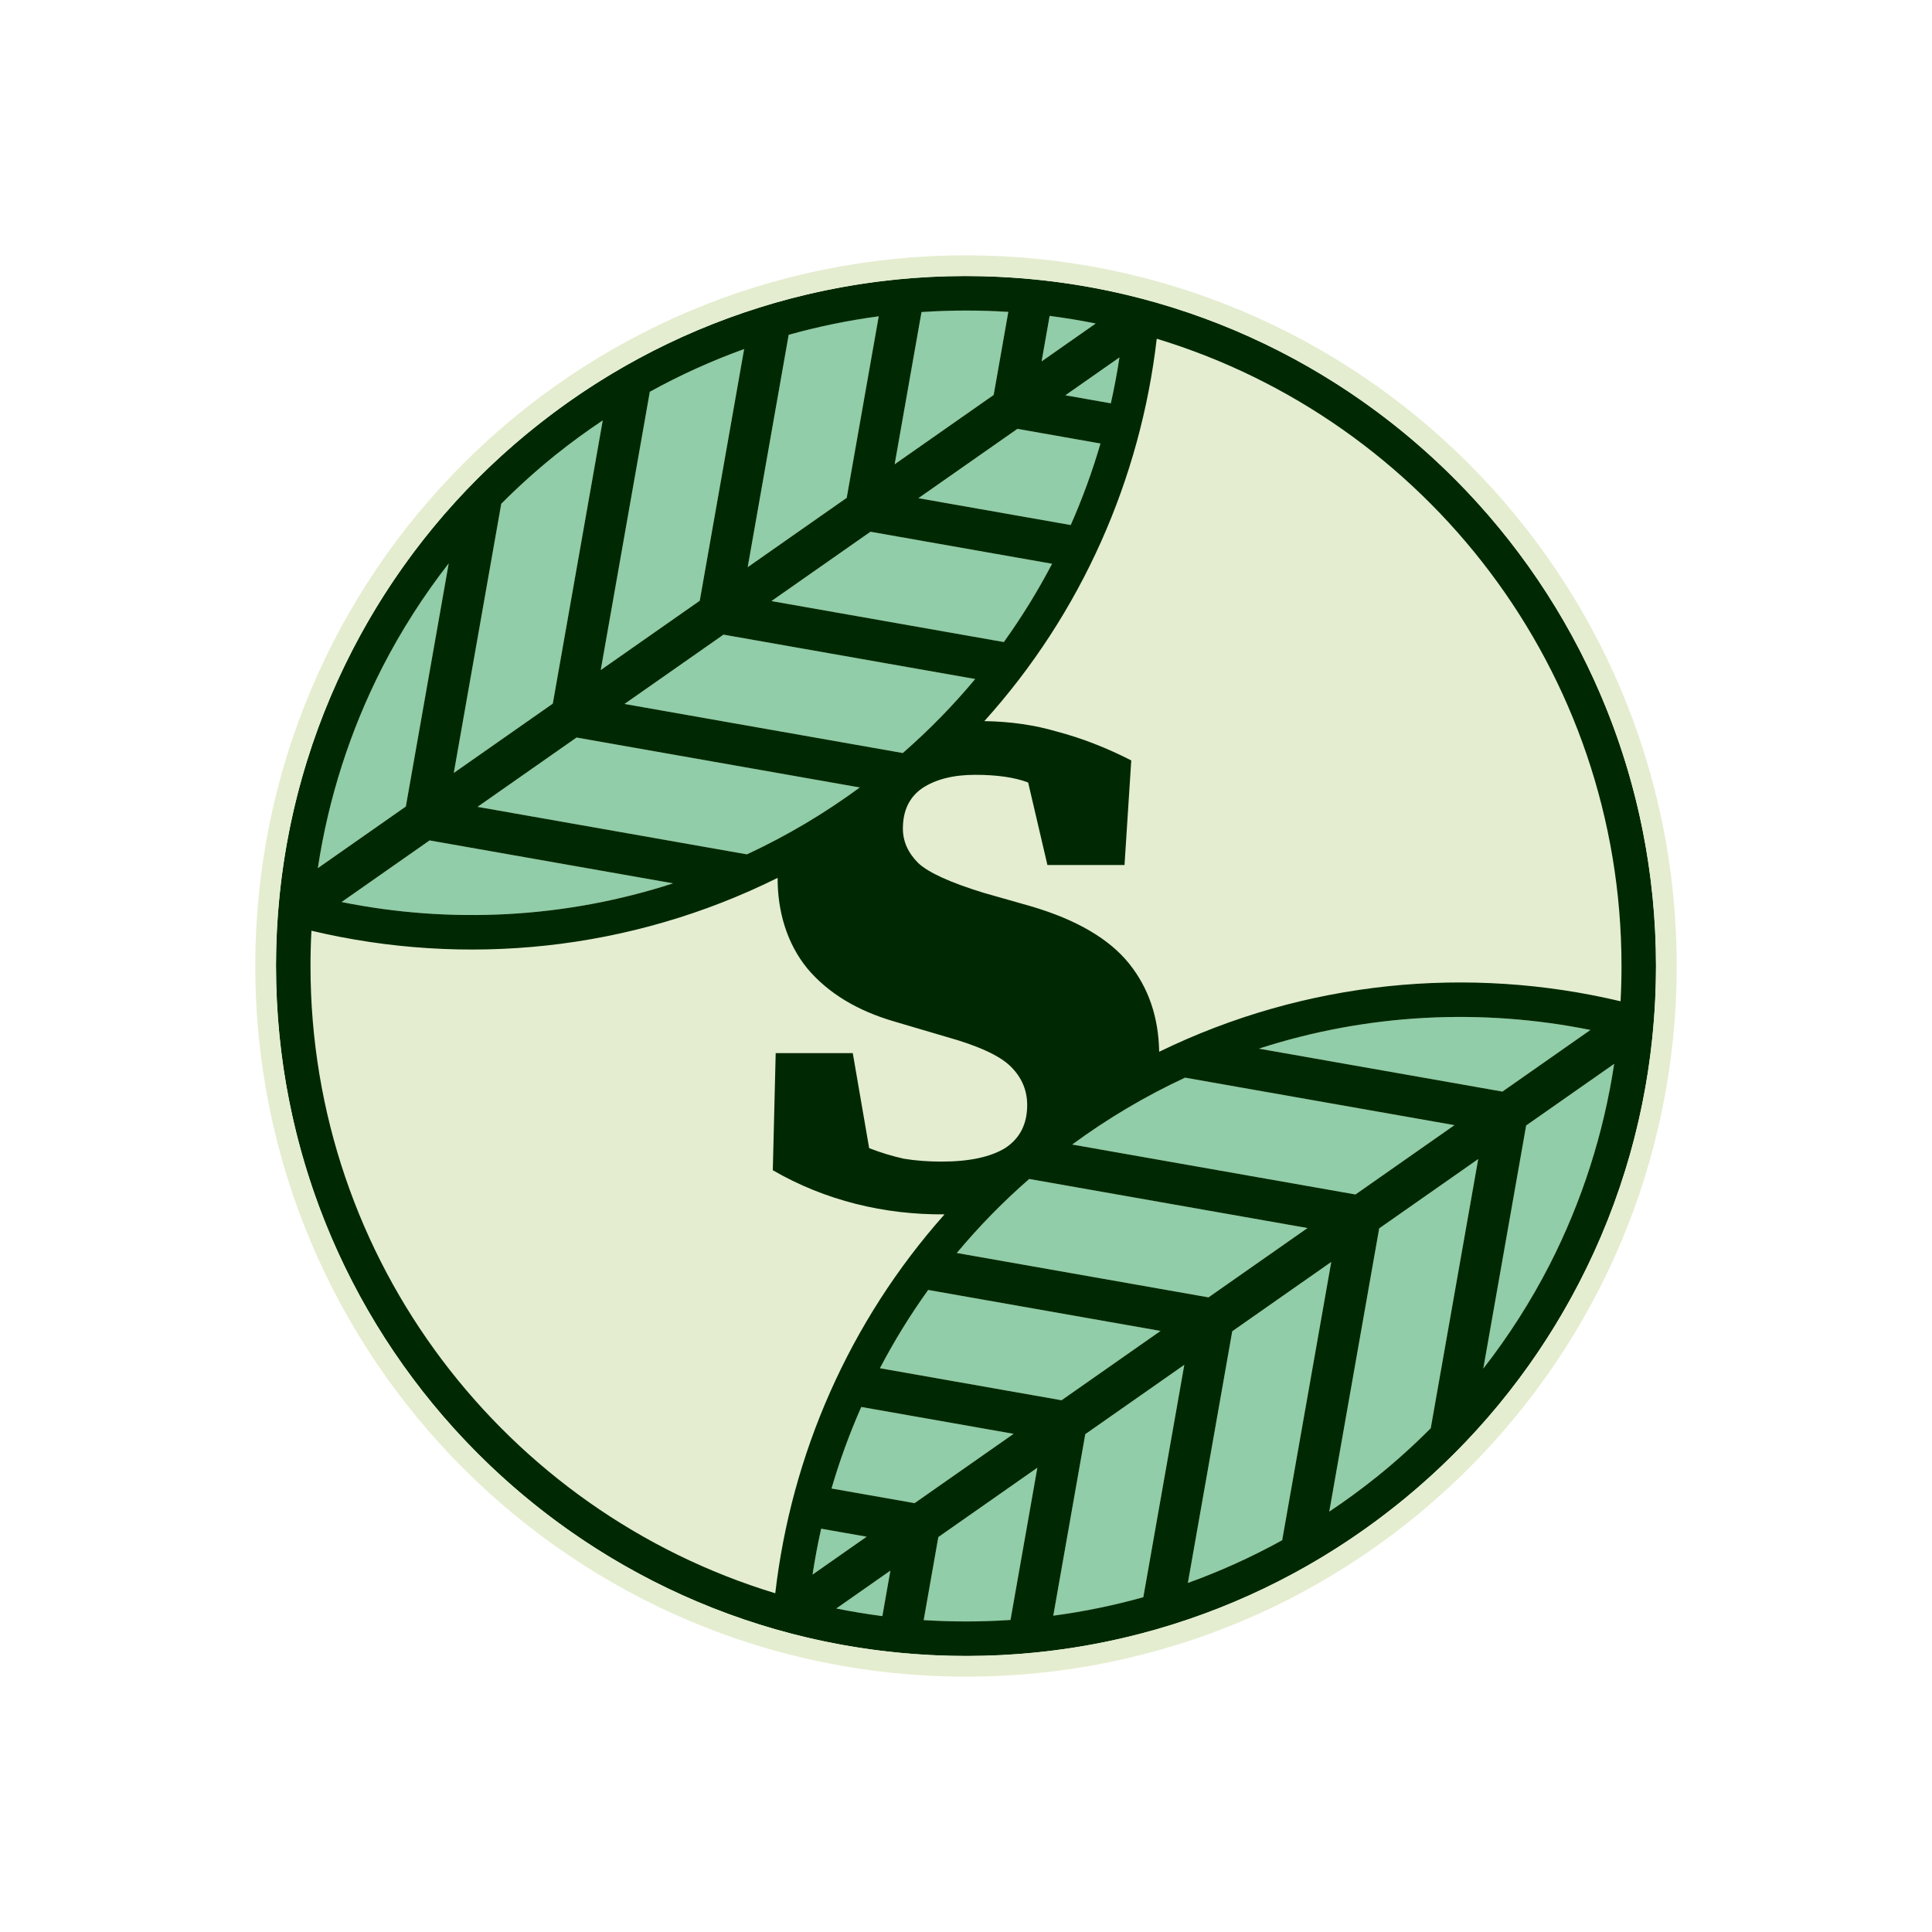
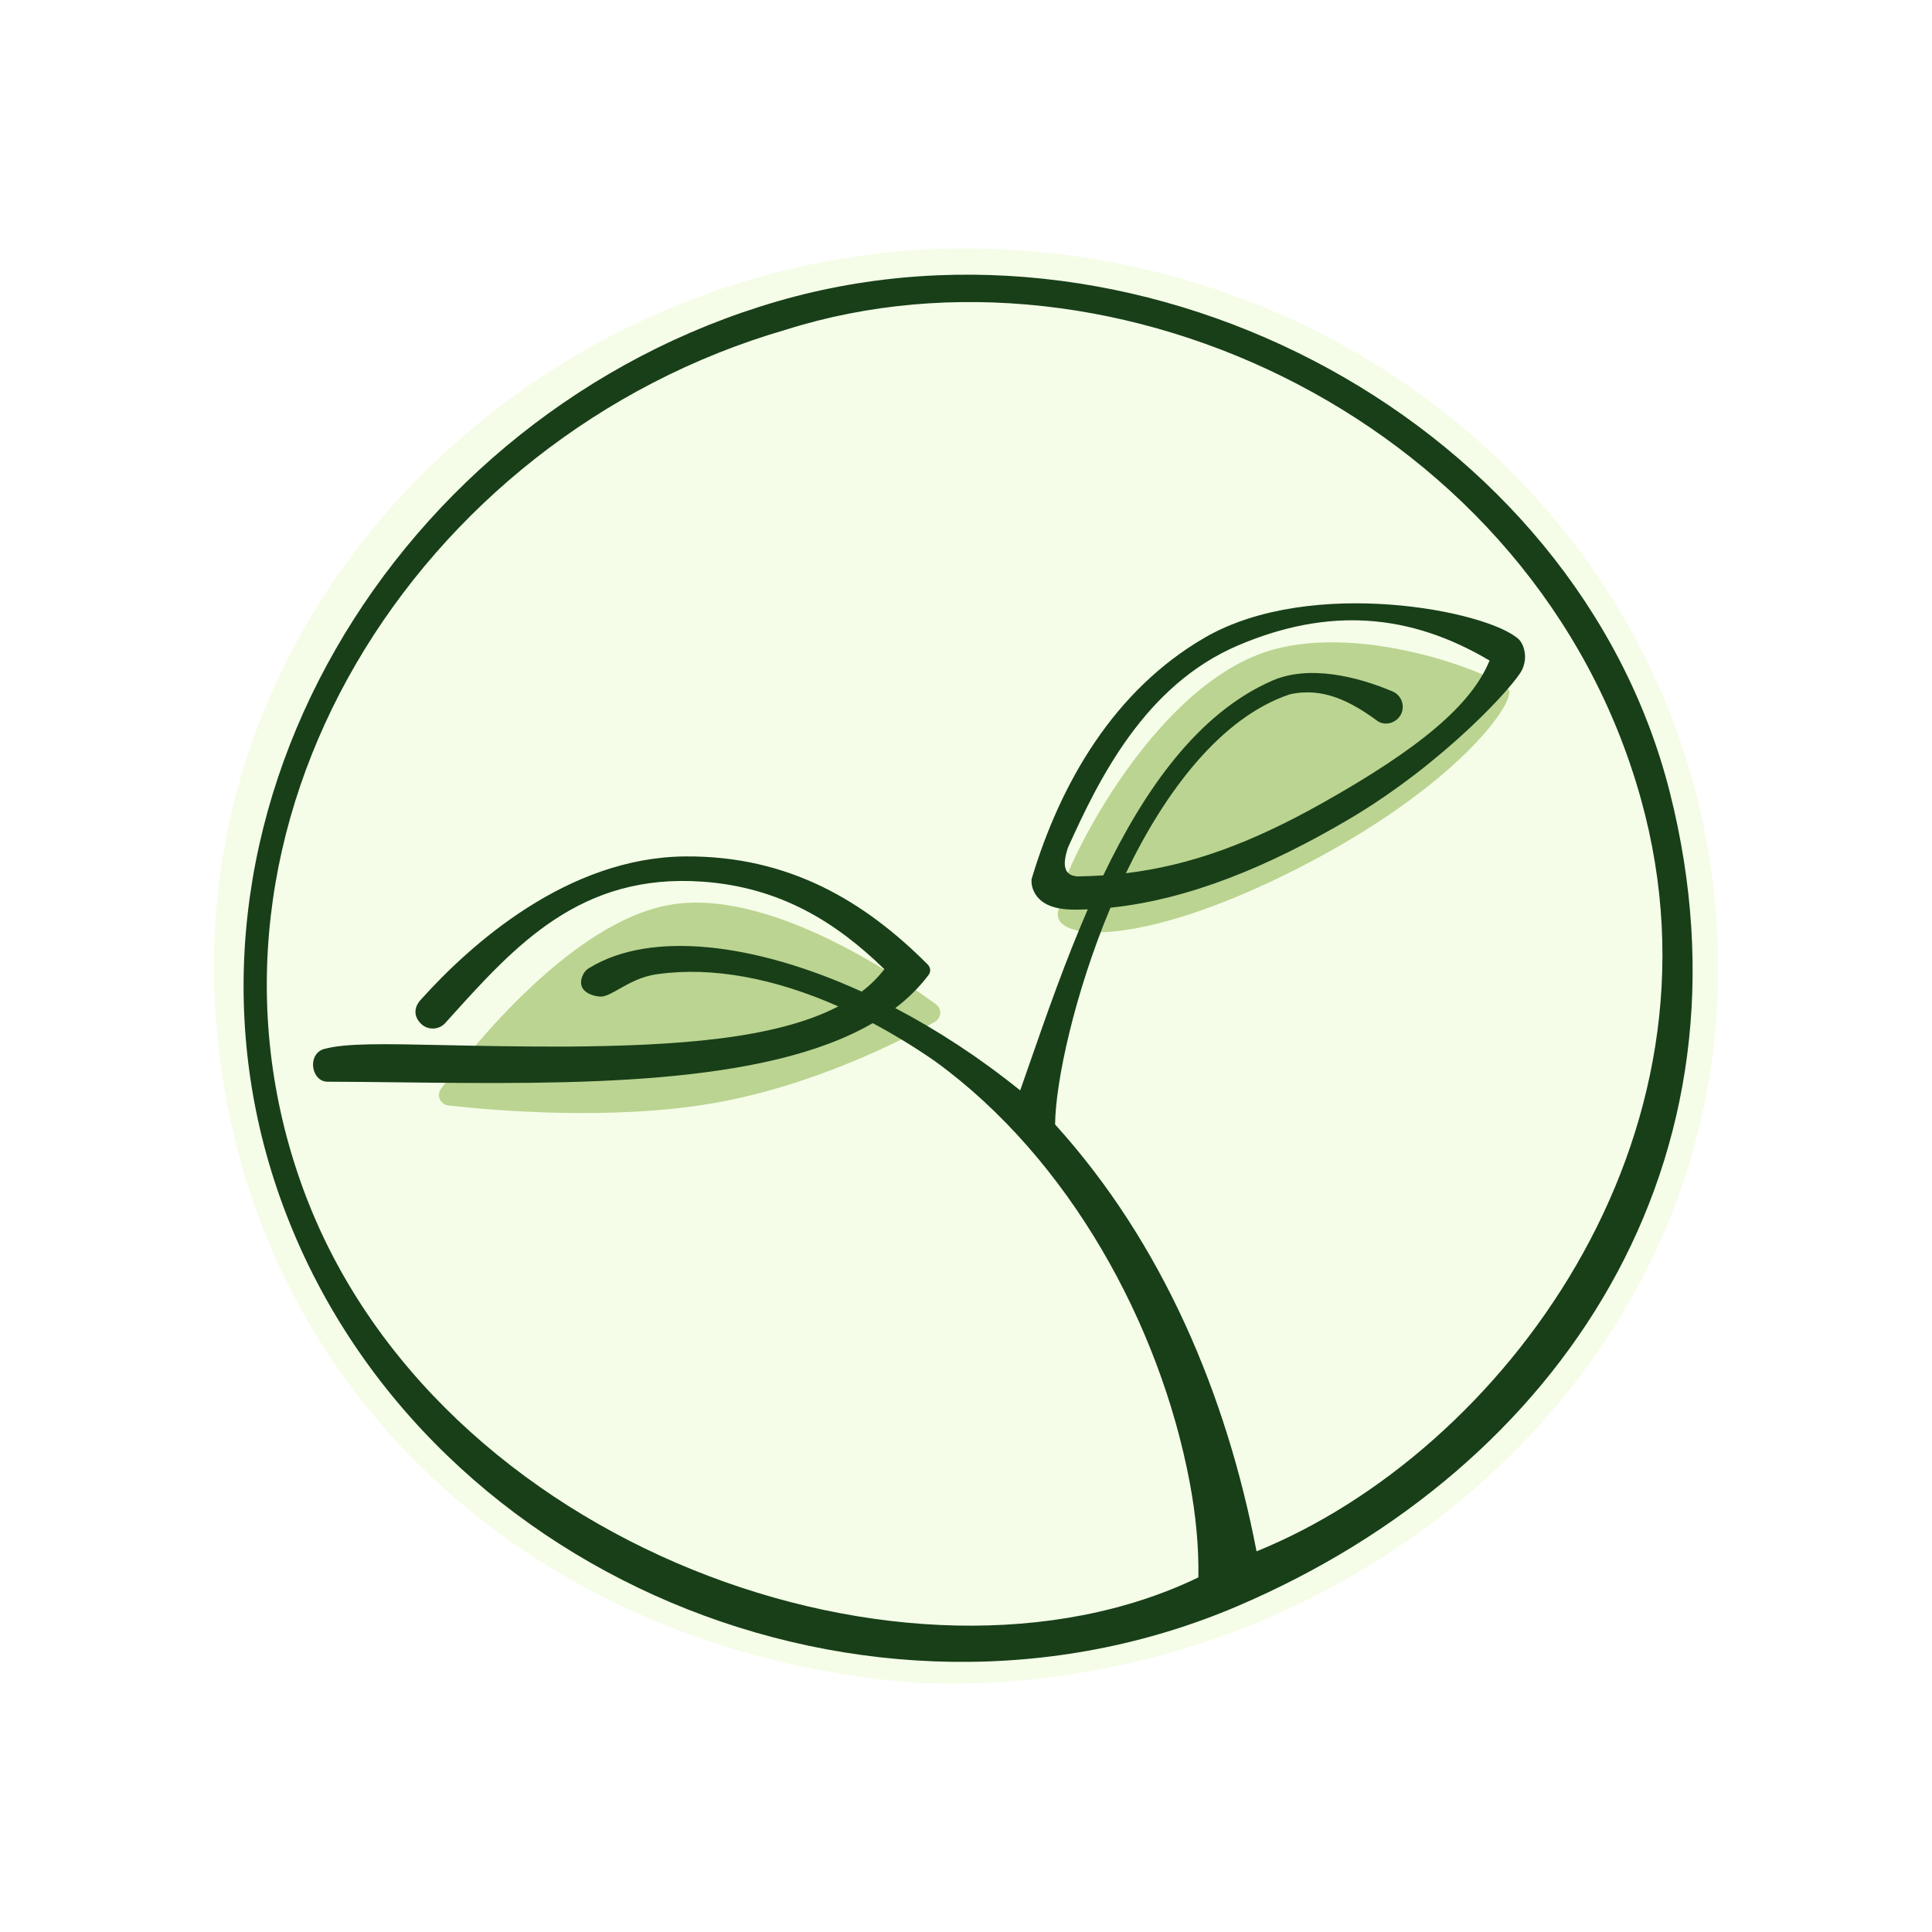
<svg xmlns="http://www.w3.org/2000/svg" width="560" height="560" viewBox="0 0 560 560" fill="none">
-   <path d="M480 280C480 390.448 390.457 479.983 280 479.983C169.543 479.983 80 390.448 80 280C80 169.553 169.543 80.017 280 80.017C390.457 80.017 480 169.553 480 280Z" fill="#E4EDCF" />
-   <path d="M238.019 443.102C237.03 447.503 236.198 451.939 235.524 456.399L251.198 445.425L238.019 443.102Z" fill="#90CDA8" />
-   <path d="M255.757 468.433L258.081 455.254L242.407 466.228C246.829 467.12 251.282 467.856 255.757 468.433Z" fill="#90CDA8" />
-   <path d="M300.677 425.431L271.982 445.521L267.737 469.595C276.095 470.142 284.499 470.138 292.892 469.576L300.677 425.431Z" fill="#90CDA8" />
-   <path d="M293.794 415.602L249.645 407.818C246.246 415.512 243.369 423.407 241.023 431.447L265.1 435.692L293.794 415.602Z" fill="#90CDA8" />
-   <path d="M255.054 396.588L307.695 405.869L336.39 385.778L269.035 373.903C263.816 381.168 259.151 388.751 255.054 396.588Z" fill="#90CDA8" />
-   <path d="M343.273 395.607L314.578 415.698L305.296 468.334C314.062 467.165 322.784 465.376 331.396 462.957L343.273 395.607Z" fill="#90CDA8" />
-   <path d="M298.322 341.733L378.986 355.955L350.291 376.045L277.337 363.183C283.675 355.58 290.675 348.401 298.322 341.733Z" fill="#90CDA8" />
-   <path d="M385.869 365.784L371.646 446.441C362.764 451.345 353.623 455.467 344.311 458.822L357.174 385.874L385.869 365.784Z" fill="#90CDA8" />
-   <path d="M310.788 331.747L392.887 346.222L421.582 326.132L343.497 312.364C331.984 317.715 321.016 324.229 310.788 331.747Z" fill="#90CDA8" />
-   <path d="M385.294 438.143C395.858 431.104 405.73 423.026 414.696 414.039L428.465 335.961L399.77 356.051L385.294 438.143Z" fill="#90CDA8" />
-   <path d="M364.911 303.956C396.306 293.79 429.426 292.177 460.987 298.542L435.483 316.399L364.911 303.956Z" fill="#90CDA8" />
-   <path d="M429.922 396.794C450.213 370.772 463.057 340.204 467.87 308.371L442.366 326.228L429.922 396.794Z" fill="#90CDA8" />
-   <path d="M130.078 163.206L117.634 233.773L92.13 251.629C96.942 219.796 109.787 189.228 130.078 163.206Z" fill="#90CDA8" />
-   <path d="M174.706 121.857L160.23 203.949L131.535 224.039L145.304 145.961C154.27 136.974 164.142 128.896 174.706 121.857Z" fill="#90CDA8" />
-   <path d="M174.131 194.216L188.354 113.559C197.236 108.655 206.377 104.533 215.689 101.178L202.826 174.126L174.131 194.216Z" fill="#90CDA8" />
-   <path d="M216.727 164.393L228.604 97.043C237.216 94.624 245.938 92.835 254.704 91.666L245.422 144.302L216.727 164.393Z" fill="#90CDA8" />
-   <path d="M259.323 134.569L288.017 114.479L292.263 90.404C283.905 89.858 275.501 89.862 267.108 90.424L259.323 134.569Z" fill="#90CDA8" />
-   <path d="M304.243 91.567C308.718 92.144 313.171 92.88 317.593 93.772L301.919 104.746L304.243 91.567Z" fill="#90CDA8" />
-   <path d="M321.981 116.898C322.97 112.497 323.802 108.061 324.476 103.601L308.802 114.575L321.981 116.898Z" fill="#90CDA8" />
-   <path d="M266.206 144.398L310.355 152.182C313.754 144.488 316.631 136.593 318.977 128.553L294.9 124.308L266.206 144.398Z" fill="#90CDA8" />
-   <path d="M304.946 163.413L252.304 154.131L223.61 174.222L290.965 186.097C296.184 178.832 300.848 171.249 304.946 163.413Z" fill="#90CDA8" />
-   <path d="M261.678 218.267L181.014 204.045L209.709 183.955L282.663 196.817C276.325 204.42 269.325 211.599 261.678 218.267Z" fill="#90CDA8" />
-   <path d="M249.212 228.253C238.984 235.771 228.016 242.285 216.503 247.636L138.418 233.868L167.113 213.778L249.212 228.253Z" fill="#90CDA8" />
-   <path d="M195.089 256.044C163.694 266.21 130.574 267.823 99.013 261.458L124.517 243.601L195.089 256.044Z" fill="#90CDA8" />
-   <path fill-rule="evenodd" clip-rule="evenodd" d="M154.897 123.962C173.966 108.656 195.9 96.774 219.767 89.246C243.701 81.682 268.557 78.822 293.027 80.435C397.412 87.145 480 173.929 480 280C480 284.313 479.863 288.593 479.595 292.838C479.594 292.838 479.595 292.838 479.595 292.838C479.591 292.897 479.587 292.956 479.583 293.015C477.754 321.495 469.962 348.352 457.443 372.352C444.958 396.385 427.416 418.184 405.119 436.025C386.003 451.372 364.007 463.278 340.071 470.805C316.219 478.321 291.453 481.167 267.071 479.572C162.639 472.909 80 386.104 80 280C80 275.687 80.136 271.407 80.406 267.162C80.406 267.162 80.405 267.162 80.406 267.162C80.408 267.12 80.411 267.079 80.413 267.037C82.237 238.533 90.033 211.654 102.563 187.636C115.051 163.602 132.597 141.802 154.897 123.962ZM90.271 269.774C90.091 273.16 90 276.569 90 280C90 365.697 146.745 438.142 224.714 461.816C229.361 421.724 246.061 383.164 273.78 351.989C256.326 352.132 239.14 347.978 224 339.197L224.838 305.259H247.182L251.93 332.799C255.282 334.097 258.633 335.117 261.985 335.859C265.337 336.415 268.968 336.694 272.878 336.694C280.885 336.694 287.029 335.395 291.312 332.799C295.594 330.017 297.736 325.844 297.736 320.281C297.736 316.015 296.153 312.306 292.988 309.153C289.822 306 283.584 303.126 274.274 300.529L259.192 296.078C248.392 292.926 240.013 287.826 234.055 280.778C227.972 273.351 225.362 263.954 225.397 254.455C182.577 275.731 134.708 280.339 90.271 269.774ZM292.896 469.553C288.635 469.839 284.334 469.984 280 469.984C275.881 469.984 271.792 469.853 267.737 469.594L271.983 445.521L300.677 425.431L292.896 469.553ZM331.397 462.951C322.923 465.326 314.209 467.129 305.3 468.314L314.578 415.698L343.273 395.607L331.397 462.951ZM414.706 413.982C409.798 418.916 404.62 423.582 399.197 427.956C394.718 431.556 390.077 434.956 385.294 438.143L399.77 356.051L428.465 335.961L414.706 413.982ZM449.157 366.602C443.689 377.259 437.243 387.332 429.939 396.702L442.366 326.227L467.87 308.371C464.816 328.57 458.529 348.259 449.157 366.602ZM469.729 290.226C469.909 286.84 470 283.431 470 280C470 194.303 413.255 121.858 335.286 98.185C330.588 138.709 313.577 177.668 285.318 209.018C292.915 209.139 299.941 210.155 306.394 212.066C313.47 213.921 320.638 216.703 327.9 220.412L325.945 250.734H303.601L298.015 226.81C294.105 225.326 288.984 224.585 282.653 224.585C276.323 224.585 271.202 225.883 267.292 228.479C263.568 231.076 261.706 234.97 261.706 240.163C261.706 243.872 263.195 247.21 266.175 250.178C269.154 252.96 275.485 255.834 285.167 258.801L298.853 262.696C312.073 266.591 321.569 272.154 327.342 279.387C332.937 286.398 335.82 294.889 335.992 304.862C378.456 284.171 425.772 279.775 469.729 290.226ZM267.104 90.447C271.365 90.162 275.666 90.016 280 90.016C284.119 90.016 288.208 90.147 292.263 90.406L288.018 114.479L259.323 134.569L267.104 90.447ZM228.603 97.049C237.077 94.674 245.791 92.871 254.7 91.686L245.422 144.302L216.727 164.393L228.603 97.049ZM145.294 146.018C150.21 141.076 155.396 136.404 160.828 132.024C165.3 128.431 169.932 125.038 174.706 121.857L160.23 203.949L131.535 224.039L145.294 146.018ZM110.844 193.396C116.312 182.739 122.757 172.667 130.062 163.298L117.634 233.772L92.13 251.629C95.184 231.429 101.472 211.739 110.844 193.396ZM249.212 228.253C238.984 235.771 228.016 242.285 216.503 247.636L138.418 233.868L167.113 213.778L249.212 228.253ZM174.131 194.216L188.354 113.559C197.236 108.655 206.377 104.533 215.689 101.178L202.826 174.126L174.131 194.216ZM261.678 218.267L181.014 204.045L209.709 183.955L282.663 196.817C276.325 204.42 269.325 211.599 261.678 218.267ZM195.09 256.044C163.694 266.21 130.574 267.823 99.013 261.458L124.517 243.601L195.09 256.044ZM304.946 163.412L252.305 154.131L223.61 174.222L290.965 186.097C296.184 178.832 300.849 171.249 304.946 163.412ZM266.206 144.398L310.355 152.182C313.754 144.488 316.632 136.593 318.977 128.553L294.9 124.308L266.206 144.398ZM321.981 116.898C322.97 112.497 323.802 108.061 324.476 103.601L308.802 114.575L321.981 116.898ZM304.243 91.567C308.718 92.144 313.171 92.88 317.593 93.772L301.919 104.746L304.243 91.567ZM310.788 331.747L392.887 346.222L421.582 326.132L343.497 312.364C331.984 317.715 321.016 324.229 310.788 331.747ZM385.869 365.784L371.646 446.441C362.764 451.345 353.623 455.467 344.311 458.822L357.174 385.874L385.869 365.784ZM298.322 341.733L378.986 355.955L350.291 376.045L277.337 363.183C283.675 355.58 290.675 348.401 298.322 341.733ZM364.911 303.956C396.306 293.79 429.426 292.177 460.987 298.542L435.483 316.399L364.911 303.956ZM255.054 396.587L307.696 405.869L336.39 385.778L269.035 373.903C263.816 381.168 259.152 388.751 255.054 396.587ZM293.794 415.602L249.645 407.818C246.246 415.512 243.369 423.407 241.023 431.447L265.1 435.692L293.794 415.602ZM238.019 443.102C237.03 447.503 236.198 451.939 235.524 456.399L251.198 445.425L238.019 443.102ZM255.757 468.433L258.081 455.254L242.407 466.228C246.829 467.12 251.282 467.856 255.757 468.433Z" fill="#002903" />
-   <path fill-rule="evenodd" clip-rule="evenodd" d="M486 280C486 393.762 393.77 485.983 280 485.983C166.23 485.983 74 393.762 74 280C74 166.238 166.23 74.017 280 74.017C393.77 74.017 486 166.238 486 280ZM280 479.983C390.457 479.983 480 390.448 480 280C480 169.553 390.457 80.017 280 80.017C169.543 80.017 80 169.553 80 280C80 390.448 169.543 479.983 280 479.983Z" fill="#E4EDCF" />
+   <path d="M497.966 284.439C495.783 405.124 383.727 493.214 265.142 487.758C151.306 478.73 65.469 397.644 62.091 285.884C58.418 164.383 166.94 67.496 288.41 72.162C404.809 76.632 500.072 167.976 497.966 284.439Z" fill="#F5FDE8" />
+   <path d="M306.954 263.256C303.122 262.449 330.715 199.81 368.057 188.576C396.086 180.144 435.735 196.359 437.378 200.1C439.021 203.842 422.183 228.301 375.826 251.882C329.469 275.462 303.115 272.864 306.954 263.256Z" fill="#BBD491" />
+   <path d="M127.871 315.522C137.14 303.075 165.872 267.37 193.929 262.305C222.235 257.195 259.55 282.473 271.259 291.087C273.088 292.432 272.912 295.101 270.932 296.211C261.345 301.584 235.692 314.763 206.601 319.789C177.255 324.859 142.903 321.873 130.021 320.432C127.597 320.161 126.415 317.478 127.871 315.522Z" fill="#BBD491" />
+   <path fill-rule="evenodd" clip-rule="evenodd" d="M358.886 465.464C251.893 511.285 120.061 456.515 81.216 347.217C42.343 237.841 114.729 119.387 225.435 87.313C333.232 56.082 457.145 123.141 484.029 229.738C510.913 336.335 452.819 425.235 358.886 465.464ZM227.69 95.601C323.277 65.319 445.346 122.592 475.665 231.713C503.008 330.125 435.271 420.851 364.216 449.664C355.486 404.271 337.06 360.41 305.823 325.93C305.949 313.518 311.446 288.006 321.871 263.1C344.711 260.722 367.796 251.104 390.772 237.589C418.75 221.131 439.353 198.217 441.21 194.086C441.917 192.513 442.181 190.934 441.978 189.354C441.789 187.879 441.265 186.369 440.224 185.294C431.157 176.949 380.048 167.013 349.297 184.771C322.841 200.047 307.324 227.092 299.022 254.765C298.821 256.534 299.462 258.408 300.544 259.797C303.235 263.251 308.176 263.713 312.225 263.665C313.248 263.653 314.271 263.625 315.294 263.582C308.734 278.667 303.332 294.185 298.536 307.961C297.57 310.738 296.628 313.444 295.706 316.061C284.06 306.653 271.775 298.631 259.509 292.203C263.207 289.383 266.439 286.203 269.134 282.619C269.433 282.222 269.616 281.734 269.619 281.235C269.622 280.617 269.355 280.088 268.965 279.63C250.748 261.321 228.757 248.03 198.705 248.238C164.58 248.474 136.524 273.56 121.878 289.876C119.895 292.072 119.924 294.721 122.063 296.769C124.007 298.63 127.084 298.57 128.953 296.642C129.45 296.092 129.946 295.542 130.443 294.992C149.395 273.983 168.258 253.072 203.561 255.548C226.206 257.136 242.44 267.399 256.336 280.923C254.49 283.34 252.288 285.499 249.768 287.429C218.598 273.213 188.689 269.74 170.991 280.461C169.035 281.402 167.954 284.177 168.622 285.912C169.319 287.721 171.494 288.637 173.813 288.86C175.314 289.004 177.161 287.958 179.464 286.654C182.407 284.988 186.094 282.901 190.749 282.341C206.84 280.128 224.828 283.671 242.982 291.708C224.736 301.217 195.87 303.124 164.164 303.363C150.283 303.392 138.582 303.143 128.832 302.935H128.832C111.427 302.564 100.243 302.325 93.985 304.046C91.856 304.608 90.806 306.471 90.735 308.357C90.647 310.723 92.102 313.527 94.91 313.537C101.68 313.56 108.658 313.639 115.755 313.72C165.596 314.285 221.381 314.919 252.954 296.564C259.012 299.78 265.052 303.47 271.012 307.589C309.987 335.884 336.171 383.92 344.812 429.513C346.639 439.154 347.506 448.482 347.354 457.221C264.302 497.286 125.798 448.74 87.767 344.314C49.631 239.598 120.504 126.656 227.69 95.601ZM312.193 254.036C314.762 254.003 317.291 253.902 319.789 253.731C331.666 228.973 347.127 206.764 368.763 197.294C379.372 192.65 393.384 196.065 403.641 200.418C406.107 201.465 407.258 204.312 406.21 206.778C405.133 209.314 401.883 210.567 399.473 209.12C391.654 203.381 383.559 199.076 373.849 201.258C353.957 207.908 337.736 229.357 326.347 253.11C345.197 250.827 362.711 244.314 383.05 232.905C411.281 217.07 426.473 204.421 431.754 191.466C408.66 177.755 385.086 175.915 358.886 187.067C331.847 198.576 318.471 225.885 309.56 245.665C308.89 247.739 307.684 251.711 309.957 253.316C310.437 253.655 311.147 253.93 312.193 254.036Z" fill="#183F18" />
</svg>
